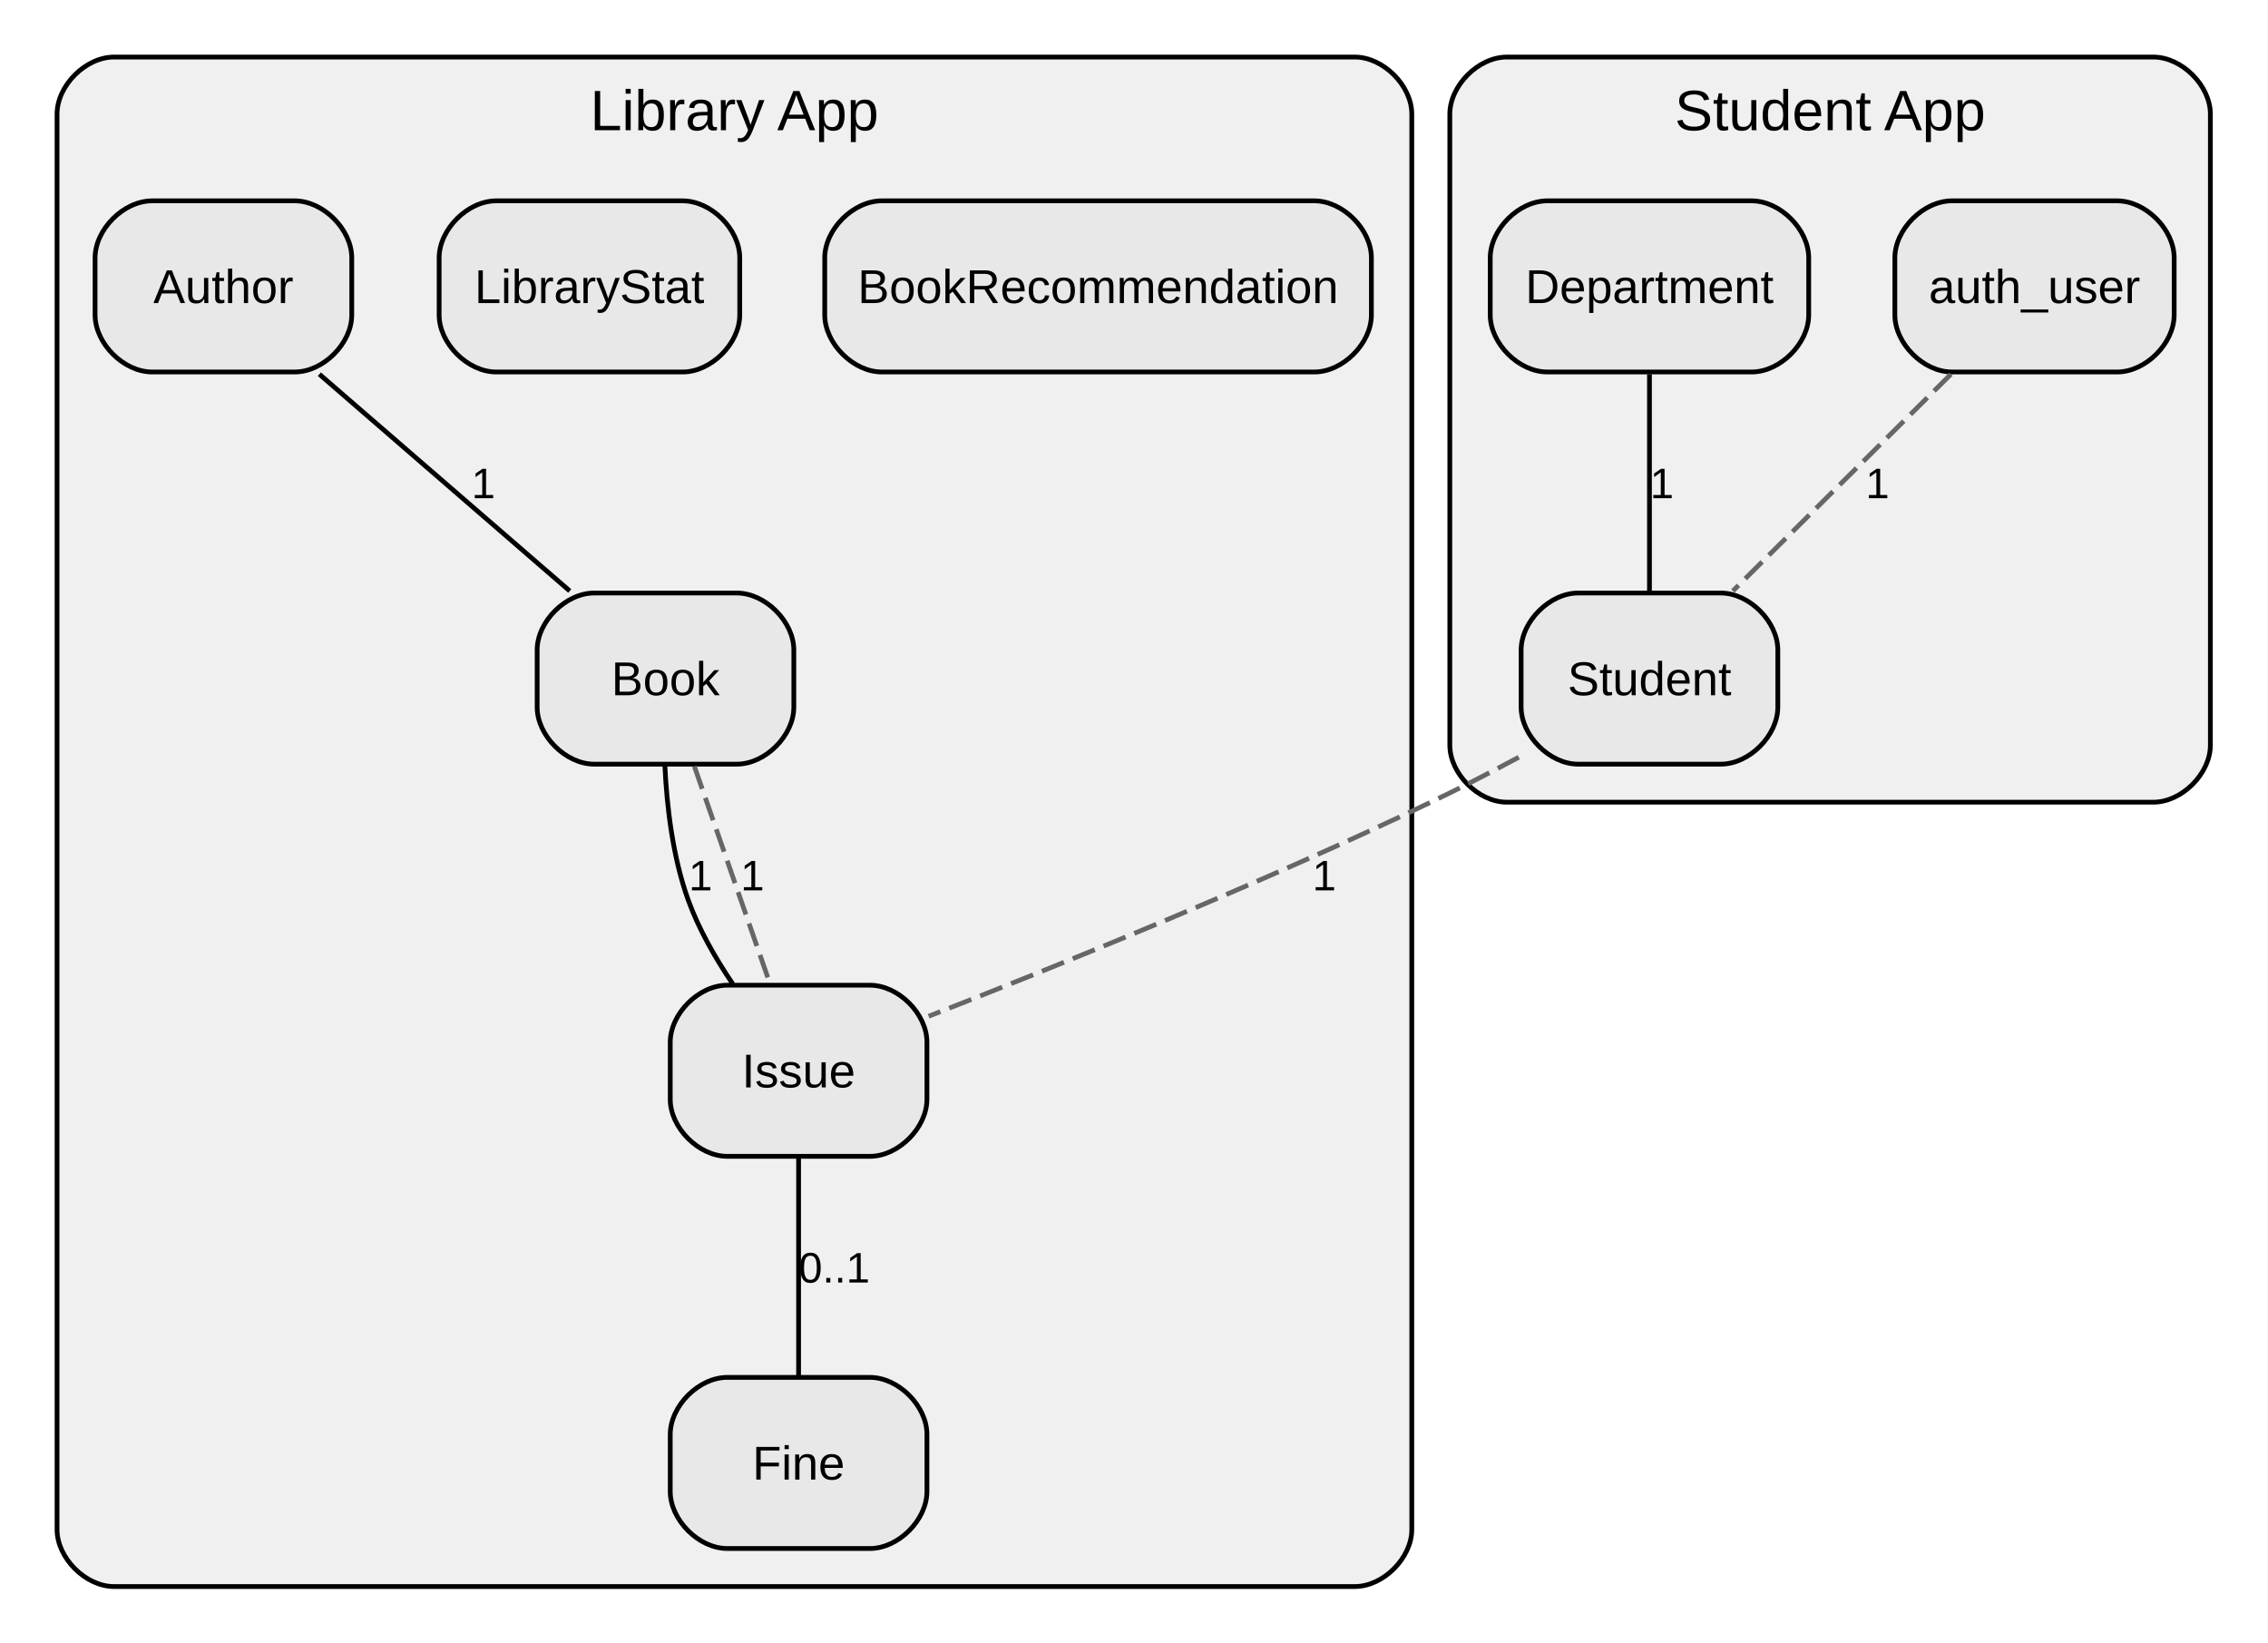
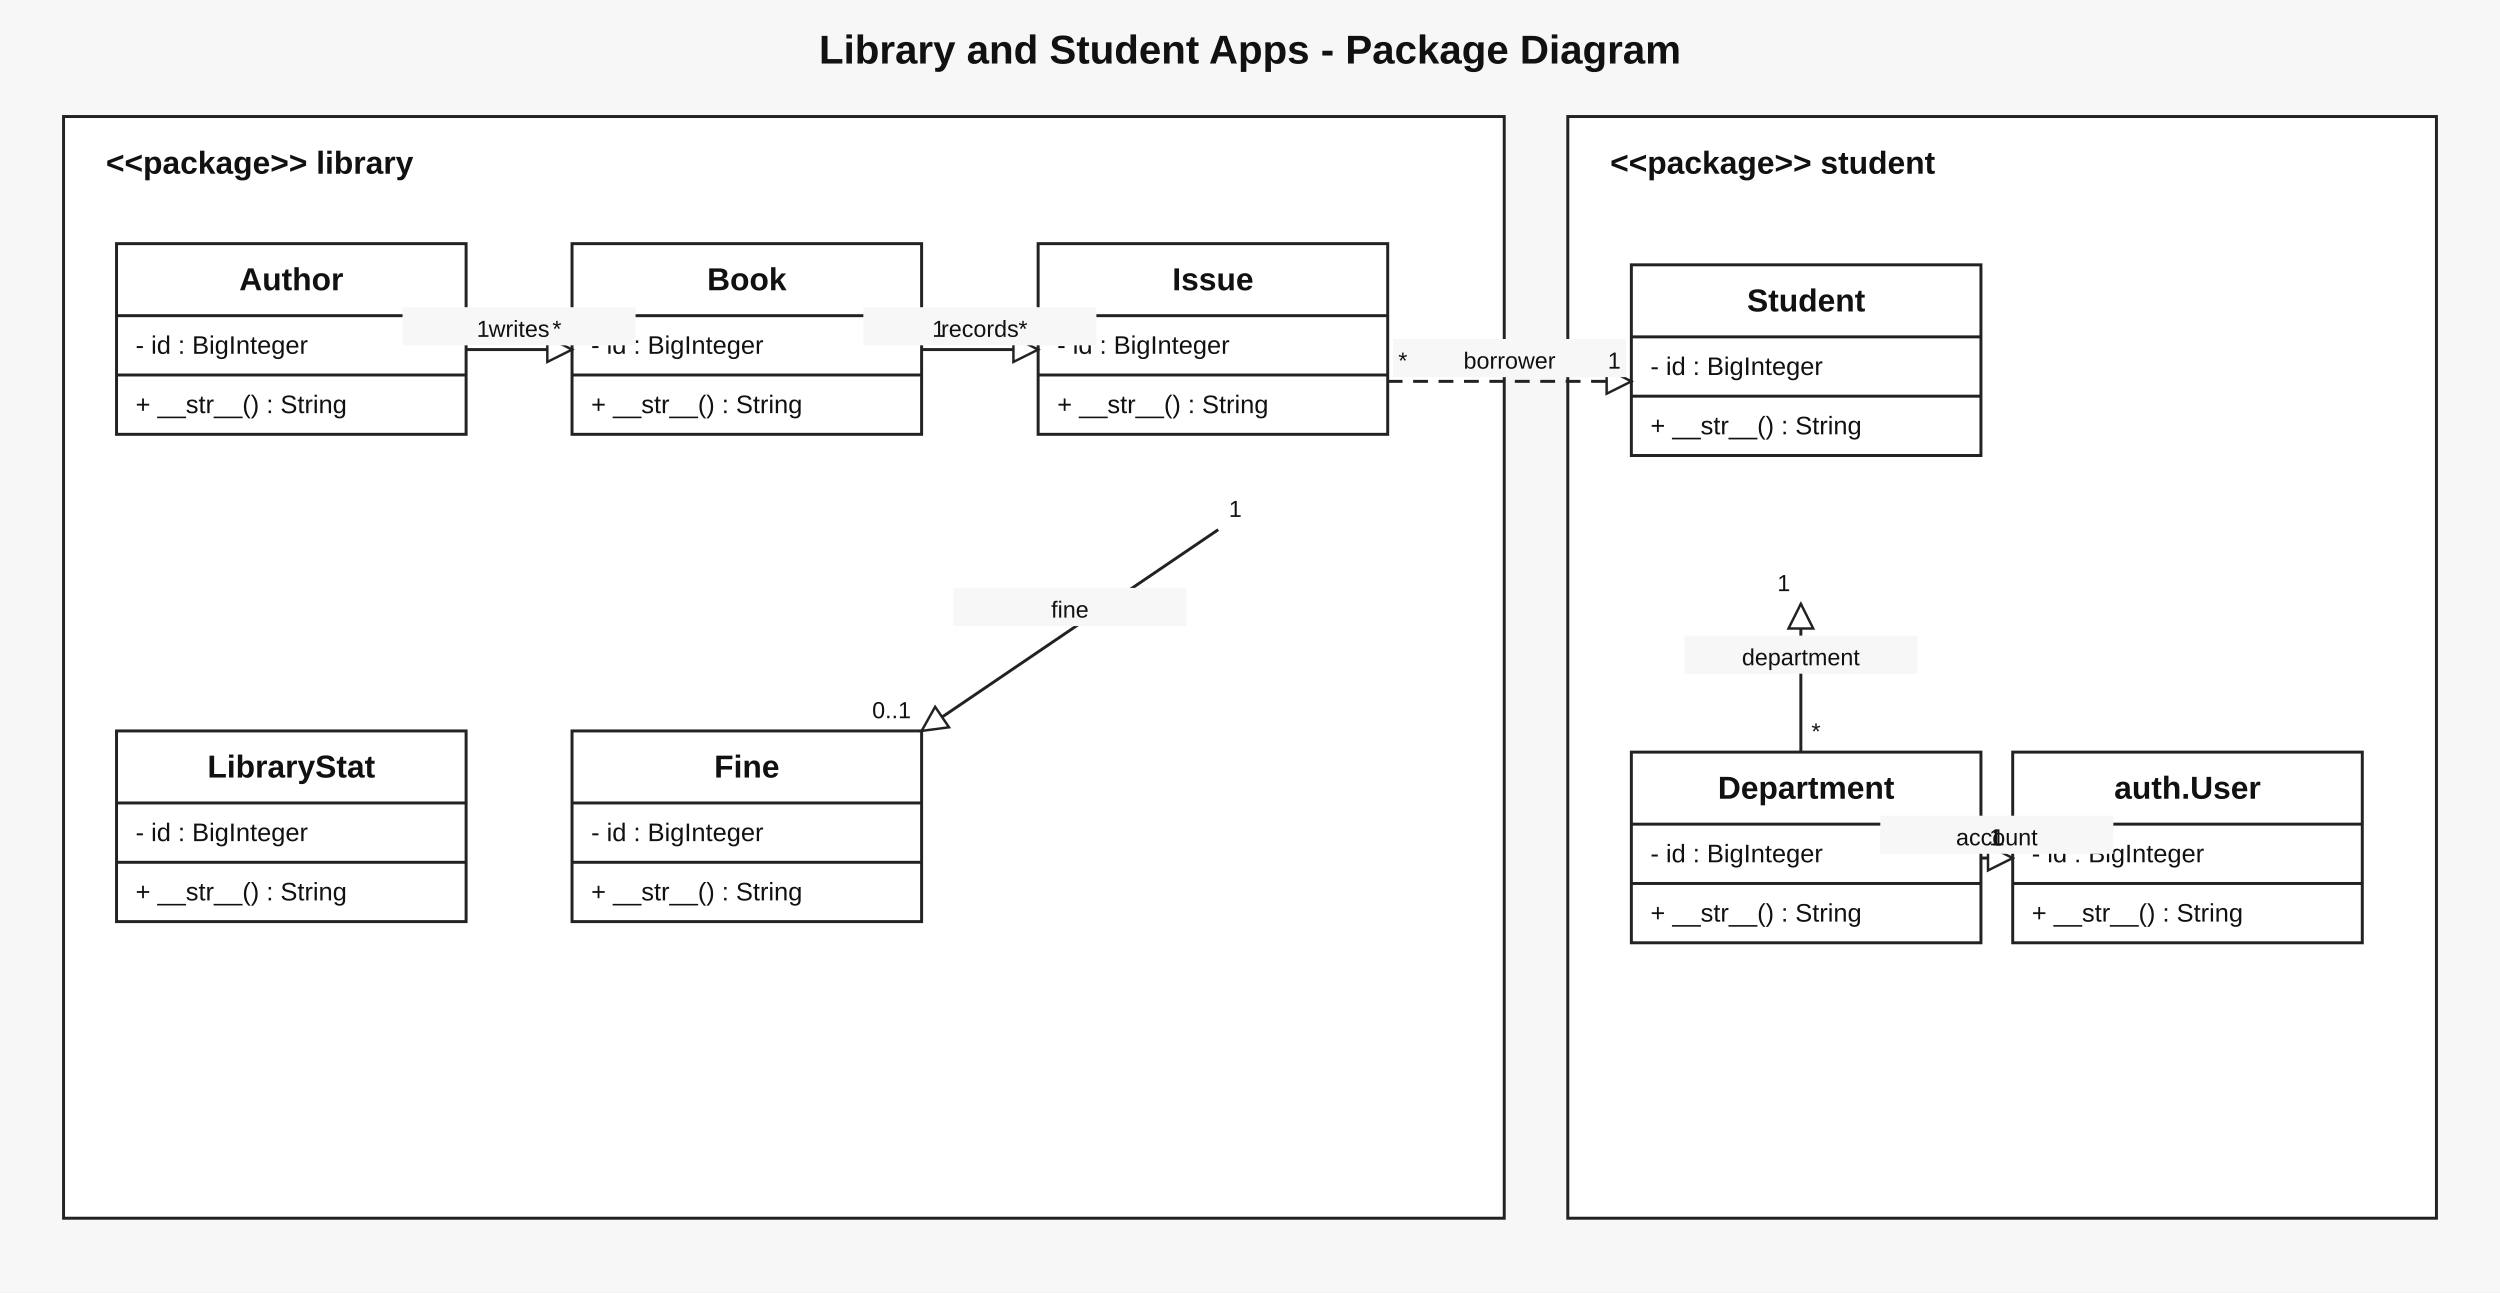
- <svg xmlns="http://www.w3.org/2000/svg" width="994pt" height="720pt" viewBox="0.00 0.00 994.00 720.00">
-   <g id="graph0" class="graph" transform="scale(2.08333 2.08333) rotate(0) translate(4 341.75)">
-     <polygon fill="white" stroke="none" points="-4,4 -4,-341.75 473,-341.75 473,4 -4,4" />
-     <g id="clust1" class="cluster">
-       <path fill="#f0f0f0" stroke="black" d="M20,-8C20,-8 281,-8 281,-8 287,-8 293,-14 293,-20 293,-20 293,-317.75 293,-317.75 293,-323.75 287,-329.75 281,-329.75 281,-329.75 20,-329.75 20,-329.75 14,-329.75 8,-323.75 8,-317.75 8,-317.75 8,-20 8,-20 8,-14 14,-8 20,-8" />
-       <text xml:space="preserve" text-anchor="middle" x="150.5" y="-314.35" font-family="Arial" font-size="12.00">Library App</text>
-     </g>
-     <g id="clust2" class="cluster">
-       <path fill="#f0f0f0" stroke="black" d="M313,-173C313,-173 449,-173 449,-173 455,-173 461,-179 461,-185 461,-185 461,-317.75 461,-317.75 461,-323.75 455,-329.75 449,-329.75 449,-329.75 313,-329.75 313,-329.75 307,-329.75 301,-323.75 301,-317.75 301,-317.75 301,-185 301,-185 301,-179 307,-173 313,-173" />
-       <text xml:space="preserve" text-anchor="middle" x="381" y="-314.35" font-family="Arial" font-size="12.00">Student App</text>
-     </g>
-     <g id="node1" class="node">
-       <path fill="#e8e8e8" stroke="black" d="M58,-299.5C58,-299.5 28,-299.5 28,-299.5 22,-299.5 16,-293.5 16,-287.5 16,-287.5 16,-275.5 16,-275.5 16,-269.5 22,-263.5 28,-263.5 28,-263.5 58,-263.5 58,-263.5 64,-263.5 70,-269.5 70,-275.5 70,-275.5 70,-287.5 70,-287.5 70,-293.5 64,-299.5 58,-299.5" />
-       <text xml:space="preserve" text-anchor="middle" x="43" y="-278" font-family="Arial" font-size="10.00">Author</text>
-     </g>
-     <g id="node2" class="node">
-       <path fill="#e8e8e8" stroke="black" d="M151,-217C151,-217 121,-217 121,-217 115,-217 109,-211 109,-205 109,-205 109,-193 109,-193 109,-187 115,-181 121,-181 121,-181 151,-181 151,-181 157,-181 163,-187 163,-193 163,-193 163,-205 163,-205 163,-211 157,-217 151,-217" />
-       <text xml:space="preserve" text-anchor="middle" x="136" y="-195.5" font-family="Arial" font-size="10.00">Book</text>
-     </g>
-     <g id="edge1" class="edge">
-       <path fill="none" stroke="black" d="M63.18,-263.03C78.78,-249.53 100.27,-230.93 115.86,-217.43" />
-       <text xml:space="preserve" text-anchor="middle" x="97.69" y="-236.95" font-family="Arial" font-size="9.00">1</text>
-     </g>
-     <g id="node3" class="node">
-       <path fill="#e8e8e8" stroke="black" d="M179,-134.5C179,-134.5 149,-134.5 149,-134.5 143,-134.5 137,-128.5 137,-122.5 137,-122.5 137,-110.5 137,-110.5 137,-104.5 143,-98.5 149,-98.5 149,-98.5 179,-98.5 179,-98.5 185,-98.5 191,-104.5 191,-110.5 191,-110.5 191,-122.5 191,-122.5 191,-128.5 185,-134.5 179,-134.5" />
-       <text xml:space="preserve" text-anchor="middle" x="164" y="-113" font-family="Arial" font-size="10.00">Issue</text>
-     </g>
-     <g id="edge2" class="edge">
-       <path fill="none" stroke="black" d="M135.87,-180.71C136.28,-172.03 137.53,-161.47 140.75,-152.5 142.97,-146.32 146.5,-140.16 150.15,-134.77" />
-       <text xml:space="preserve" text-anchor="middle" x="143.38" y="-154.45" font-family="Arial" font-size="9.00">1</text>
-     </g>
-     <g id="edge5" class="edge">
-       <path fill="none" stroke="#666666" stroke-dasharray="5,2" d="M142.08,-180.53C146.77,-167.03 153.24,-148.43 157.94,-134.93" />
-       <text xml:space="preserve" text-anchor="middle" x="154.3" y="-154.45" font-family="Arial" font-size="9.00">1</text>
-     </g>
-     <g id="node4" class="node">
-       <path fill="#e8e8e8" stroke="black" d="M179,-52C179,-52 149,-52 149,-52 143,-52 137,-46 137,-40 137,-40 137,-28 137,-28 137,-22 143,-16 149,-16 149,-16 179,-16 179,-16 185,-16 191,-22 191,-28 191,-28 191,-40 191,-40 191,-46 185,-52 179,-52" />
-       <text xml:space="preserve" text-anchor="middle" x="164" y="-30.5" font-family="Arial" font-size="10.00">Fine</text>
-     </g>
-     <g id="edge3" class="edge">
-       <path fill="none" stroke="black" d="M164,-98.03C164,-84.53 164,-65.93 164,-52.43" />
-       <text xml:space="preserve" text-anchor="middle" x="171.5" y="-71.95" font-family="Arial" font-size="9.00">0..1</text>
-     </g>
-     <g id="node5" class="node">
-       <path fill="#e8e8e8" stroke="black" d="M139.62,-299.5C139.62,-299.5 100.38,-299.5 100.38,-299.5 94.38,-299.5 88.38,-293.5 88.38,-287.5 88.38,-287.5 88.38,-275.5 88.38,-275.5 88.38,-269.5 94.38,-263.5 100.38,-263.5 100.38,-263.5 139.62,-263.5 139.62,-263.5 145.62,-263.5 151.62,-269.5 151.62,-275.5 151.62,-275.5 151.62,-287.5 151.62,-287.5 151.62,-293.5 145.62,-299.5 139.62,-299.5" />
-       <text xml:space="preserve" text-anchor="middle" x="120" y="-278" font-family="Arial" font-size="10.00">LibraryStat</text>
-     </g>
-     <g id="node6" class="node">
-       <path fill="#e8e8e8" stroke="black" d="M272.5,-299.5C272.5,-299.5 181.5,-299.5 181.5,-299.5 175.5,-299.5 169.5,-293.5 169.5,-287.5 169.5,-287.5 169.5,-275.5 169.5,-275.5 169.5,-269.5 175.5,-263.5 181.5,-263.5 181.5,-263.5 272.5,-263.5 272.5,-263.5 278.5,-263.5 284.5,-269.5 284.5,-275.5 284.5,-275.5 284.5,-287.5 284.5,-287.5 284.5,-293.5 278.5,-299.5 272.5,-299.5" />
-       <text xml:space="preserve" text-anchor="middle" x="227" y="-278" font-family="Arial" font-size="10.00">BookRecommendation</text>
-     </g>
-     <g id="node7" class="node">
-       <path fill="#e8e8e8" stroke="black" d="M364.5,-299.5C364.5,-299.5 321.5,-299.5 321.5,-299.5 315.5,-299.5 309.5,-293.5 309.5,-287.5 309.5,-287.5 309.5,-275.5 309.5,-275.5 309.5,-269.5 315.5,-263.5 321.5,-263.5 321.5,-263.5 364.5,-263.5 364.5,-263.5 370.5,-263.5 376.5,-269.5 376.5,-275.5 376.5,-275.5 376.5,-287.5 376.5,-287.5 376.5,-293.5 370.5,-299.5 364.5,-299.5" />
-       <text xml:space="preserve" text-anchor="middle" x="343" y="-278" font-family="Arial" font-size="10.00">Department</text>
-     </g>
-     <g id="node8" class="node">
-       <path fill="#e8e8e8" stroke="black" d="M358,-217C358,-217 328,-217 328,-217 322,-217 316,-211 316,-205 316,-205 316,-193 316,-193 316,-187 322,-181 328,-181 328,-181 358,-181 358,-181 364,-181 370,-187 370,-193 370,-193 370,-205 370,-205 370,-211 364,-217 358,-217" />
-       <text xml:space="preserve" text-anchor="middle" x="343" y="-195.5" font-family="Arial" font-size="10.00">Student</text>
-     </g>
-     <g id="edge6" class="edge">
-       <path fill="none" stroke="black" d="M343,-263.03C343,-249.53 343,-230.93 343,-217.43" />
-       <text xml:space="preserve" text-anchor="middle" x="345.62" y="-236.95" font-family="Arial" font-size="9.00">1</text>
-     </g>
-     <g id="edge4" class="edge">
-       <path fill="none" stroke="#666666" stroke-dasharray="5,2" d="M315.51,-182.46C309.47,-179.22 303.07,-175.9 297,-173 261.12,-155.82 218.5,-138.57 191.36,-127.97" />
-       <text xml:space="preserve" text-anchor="middle" x="274.59" y="-154.45" font-family="Arial" font-size="9.00">1</text>
-     </g>
-     <g id="node9" class="node">
-       <path fill="#e8e8e8" stroke="black" d="M441.38,-299.5C441.38,-299.5 406.62,-299.5 406.62,-299.5 400.62,-299.5 394.62,-293.5 394.62,-287.5 394.62,-287.5 394.62,-275.5 394.62,-275.5 394.62,-269.5 400.62,-263.5 406.62,-263.5 406.62,-263.5 441.38,-263.5 441.38,-263.5 447.38,-263.5 453.38,-269.5 453.38,-275.5 453.38,-275.5 453.38,-287.5 453.38,-287.5 453.38,-293.5 447.38,-299.5 441.38,-299.5" />
-       <text xml:space="preserve" text-anchor="middle" x="424" y="-278" font-family="Arial" font-size="10.00">auth_user</text>
-     </g>
-     <g id="edge7" class="edge">
-       <path fill="none" stroke="#666666" stroke-dasharray="5,2" d="M406.42,-263.03C392.84,-249.53 374.12,-230.93 360.54,-217.43" />
-       <text xml:space="preserve" text-anchor="middle" x="390.97" y="-236.95" font-family="Arial" font-size="9.00">1</text>
-     </g>
+ <svg xmlns="http://www.w3.org/2000/svg" width="1180" height="610" viewBox="0 0 1180 610" role="img" aria-label="Library and Student Apps - Package Diagram">
+   <defs>
+     <marker id="arrow" viewBox="0 0 10 10" refX="9" refY="5" markerWidth="7" markerHeight="7" orient="auto">
+       <path d="M0,0 L10,5 L0,10 z" fill="#222" />
+     </marker>
+     <marker id="open" viewBox="0 0 12 12" refX="11" refY="6" markerWidth="10" markerHeight="10" orient="auto">
+       <path d="M1,1 L11,6 L1,11 z" fill="#fff" stroke="#222" />
+     </marker>
+   </defs>
+   <rect width="100%" height="100%" fill="#f7f7f7" />
+   <g font-family="Arial,Helvetica,sans-serif" stroke="#222" stroke-width="1.4">
+     <text x="590.0" y="30" font-size="19" text-anchor="middle" font-weight="bold" fill="#111" stroke="none">Library and Student Apps - Package Diagram</text>
+     <rect x="30" y="55" width="680" height="520" fill="#fff" />
+     <rect x="740" y="55" width="410" height="520" fill="#fff" />
+     <text x="50" y="82" font-size="15" text-anchor="start" font-weight="bold" fill="#111" stroke="none">&lt;&lt;package&gt;&gt; library</text>
+     <text x="760" y="82" font-size="15" text-anchor="start" font-weight="bold" fill="#111" stroke="none">&lt;&lt;package&gt;&gt; student</text>
+     <rect x="55" y="115" width="165" height="90" fill="#fff" />
+     <line x1="55" y1="149" x2="220" y2="149" />
+     <line x1="55" y1="177" x2="220" y2="177" />
+     <text x="137.5" y="137" font-size="15" text-anchor="middle" font-weight="bold" fill="#111" stroke="none">Author</text>
+     <text x="64" y="167" font-size="12" text-anchor="start" font-weight="normal" fill="#111" stroke="none">- id : BigInteger</text>
+     <text x="64" y="195" font-size="12" text-anchor="start" font-weight="normal" fill="#111" stroke="none">+ __str__() : String</text>
+     <rect x="270" y="115" width="165" height="90" fill="#fff" />
+     <line x1="270" y1="149" x2="435" y2="149" />
+     <line x1="270" y1="177" x2="435" y2="177" />
+     <text x="352.5" y="137" font-size="15" text-anchor="middle" font-weight="bold" fill="#111" stroke="none">Book</text>
+     <text x="279" y="167" font-size="12" text-anchor="start" font-weight="normal" fill="#111" stroke="none">- id : BigInteger</text>
+     <text x="279" y="195" font-size="12" text-anchor="start" font-weight="normal" fill="#111" stroke="none">+ __str__() : String</text>
+     <rect x="490" y="115" width="165" height="90" fill="#fff" />
+     <line x1="490" y1="149" x2="655" y2="149" />
+     <line x1="490" y1="177" x2="655" y2="177" />
+     <text x="572.5" y="137" font-size="15" text-anchor="middle" font-weight="bold" fill="#111" stroke="none">Issue</text>
+     <text x="499" y="167" font-size="12" text-anchor="start" font-weight="normal" fill="#111" stroke="none">- id : BigInteger</text>
+     <text x="499" y="195" font-size="12" text-anchor="start" font-weight="normal" fill="#111" stroke="none">+ __str__() : String</text>
+     <rect x="270" y="345" width="165" height="90" fill="#fff" />
+     <line x1="270" y1="379" x2="435" y2="379" />
+     <line x1="270" y1="407" x2="435" y2="407" />
+     <text x="352.5" y="367" font-size="15" text-anchor="middle" font-weight="bold" fill="#111" stroke="none">Fine</text>
+     <text x="279" y="397" font-size="12" text-anchor="start" font-weight="normal" fill="#111" stroke="none">- id : BigInteger</text>
+     <text x="279" y="425" font-size="12" text-anchor="start" font-weight="normal" fill="#111" stroke="none">+ __str__() : String</text>
+     <rect x="55" y="345" width="165" height="90" fill="#fff" />
+     <line x1="55" y1="379" x2="220" y2="379" />
+     <line x1="55" y1="407" x2="220" y2="407" />
+     <text x="137.5" y="367" font-size="15" text-anchor="middle" font-weight="bold" fill="#111" stroke="none">LibraryStat</text>
+     <text x="64" y="397" font-size="12" text-anchor="start" font-weight="normal" fill="#111" stroke="none">- id : BigInteger</text>
+     <text x="64" y="425" font-size="12" text-anchor="start" font-weight="normal" fill="#111" stroke="none">+ __str__() : String</text>
+     <rect x="770" y="125" width="165" height="90" fill="#fff" />
+     <line x1="770" y1="159" x2="935" y2="159" />
+     <line x1="770" y1="187" x2="935" y2="187" />
+     <text x="852.5" y="147" font-size="15" text-anchor="middle" font-weight="bold" fill="#111" stroke="none">Student</text>
+     <text x="779" y="177" font-size="12" text-anchor="start" font-weight="normal" fill="#111" stroke="none">- id : BigInteger</text>
+     <text x="779" y="205" font-size="12" text-anchor="start" font-weight="normal" fill="#111" stroke="none">+ __str__() : String</text>
+     <rect x="770" y="355" width="165" height="90" fill="#fff" />
+     <line x1="770" y1="389" x2="935" y2="389" />
+     <line x1="770" y1="417" x2="935" y2="417" />
+     <text x="852.5" y="377" font-size="15" text-anchor="middle" font-weight="bold" fill="#111" stroke="none">Department</text>
+     <text x="779" y="407" font-size="12" text-anchor="start" font-weight="normal" fill="#111" stroke="none">- id : BigInteger</text>
+     <text x="779" y="435" font-size="12" text-anchor="start" font-weight="normal" fill="#111" stroke="none">+ __str__() : String</text>
+     <rect x="950" y="355" width="165" height="90" fill="#fff" />
+     <line x1="950" y1="389" x2="1115" y2="389" />
+     <line x1="950" y1="417" x2="1115" y2="417" />
+     <text x="1032.5" y="377" font-size="15" text-anchor="middle" font-weight="bold" fill="#111" stroke="none">auth.User</text>
+     <text x="959" y="407" font-size="12" text-anchor="start" font-weight="normal" fill="#111" stroke="none">- id : BigInteger</text>
+     <text x="959" y="435" font-size="12" text-anchor="start" font-weight="normal" fill="#111" stroke="none">+ __str__() : String</text>
+     <path d="M220,165 L270,165" fill="none" marker-end="url(#open)" />
+     <rect x="190.0" y="145.0" width="110" height="18" fill="#f7f7f7" stroke="none" />
+     <text x="245.0" y="159.0" font-size="11" text-anchor="middle" font-weight="normal" fill="#111" stroke="none">writes</text>
+     <text x="225" y="159" font-size="11" text-anchor="start" font-weight="normal" fill="#111" stroke="none">1</text>
+     <text x="265" y="159" font-size="11" text-anchor="end" font-weight="normal" fill="#111" stroke="none">*</text>
+     <path d="M435,165 L490,165" fill="none" marker-end="url(#open)" />
+     <rect x="407.5" y="145.0" width="110" height="18" fill="#f7f7f7" stroke="none" />
+     <text x="462.5" y="159.0" font-size="11" text-anchor="middle" font-weight="normal" fill="#111" stroke="none">records</text>
+     <text x="440" y="159" font-size="11" text-anchor="start" font-weight="normal" fill="#111" stroke="none">1</text>
+     <text x="485" y="159" font-size="11" text-anchor="end" font-weight="normal" fill="#111" stroke="none">*</text>
+     <path d="M655,180 L770,180" fill="none" marker-end="url(#open)" stroke-dasharray="7 5" />
+     <rect x="657.5" y="160.0" width="110" height="18" fill="#f7f7f7" stroke="none" />
+     <text x="712.5" y="174.0" font-size="11" text-anchor="middle" font-weight="normal" fill="#111" stroke="none">borrower</text>
+     <text x="660" y="174" font-size="11" text-anchor="start" font-weight="normal" fill="#111" stroke="none">*</text>
+     <text x="765" y="174" font-size="11" text-anchor="end" font-weight="normal" fill="#111" stroke="none">1</text>
+     <path d="M575,250 L435,345" fill="none" marker-end="url(#open)" />
+     <rect x="450.0" y="277.5" width="110" height="18" fill="#f7f7f7" stroke="none" />
+     <text x="505.0" y="291.5" font-size="11" text-anchor="middle" font-weight="normal" fill="#111" stroke="none">fine</text>
+     <text x="580" y="244" font-size="11" text-anchor="start" font-weight="normal" fill="#111" stroke="none">1</text>
+     <text x="430" y="339" font-size="11" text-anchor="end" font-weight="normal" fill="#111" stroke="none">0..1</text>
+     <path d="M850,355 L850,285" fill="none" marker-end="url(#open)" />
+     <rect x="795.0" y="300.0" width="110" height="18" fill="#f7f7f7" stroke="none" />
+     <text x="850.0" y="314.0" font-size="11" text-anchor="middle" font-weight="normal" fill="#111" stroke="none">department</text>
+     <text x="855" y="349" font-size="11" text-anchor="start" font-weight="normal" fill="#111" stroke="none">*</text>
+     <text x="845" y="279" font-size="11" text-anchor="end" font-weight="normal" fill="#111" stroke="none">1</text>
+     <path d="M935,405 L950,405" fill="none" marker-end="url(#open)" />
+     <rect x="887.5" y="385.0" width="110" height="18" fill="#f7f7f7" stroke="none" />
+     <text x="942.5" y="399.0" font-size="11" text-anchor="middle" font-weight="normal" fill="#111" stroke="none">account</text>
+     <text x="940" y="399" font-size="11" text-anchor="start" font-weight="normal" fill="#111" stroke="none">1</text>
+     <text x="945" y="399" font-size="11" text-anchor="end" font-weight="normal" fill="#111" stroke="none">1</text>
  </g>
</svg>
